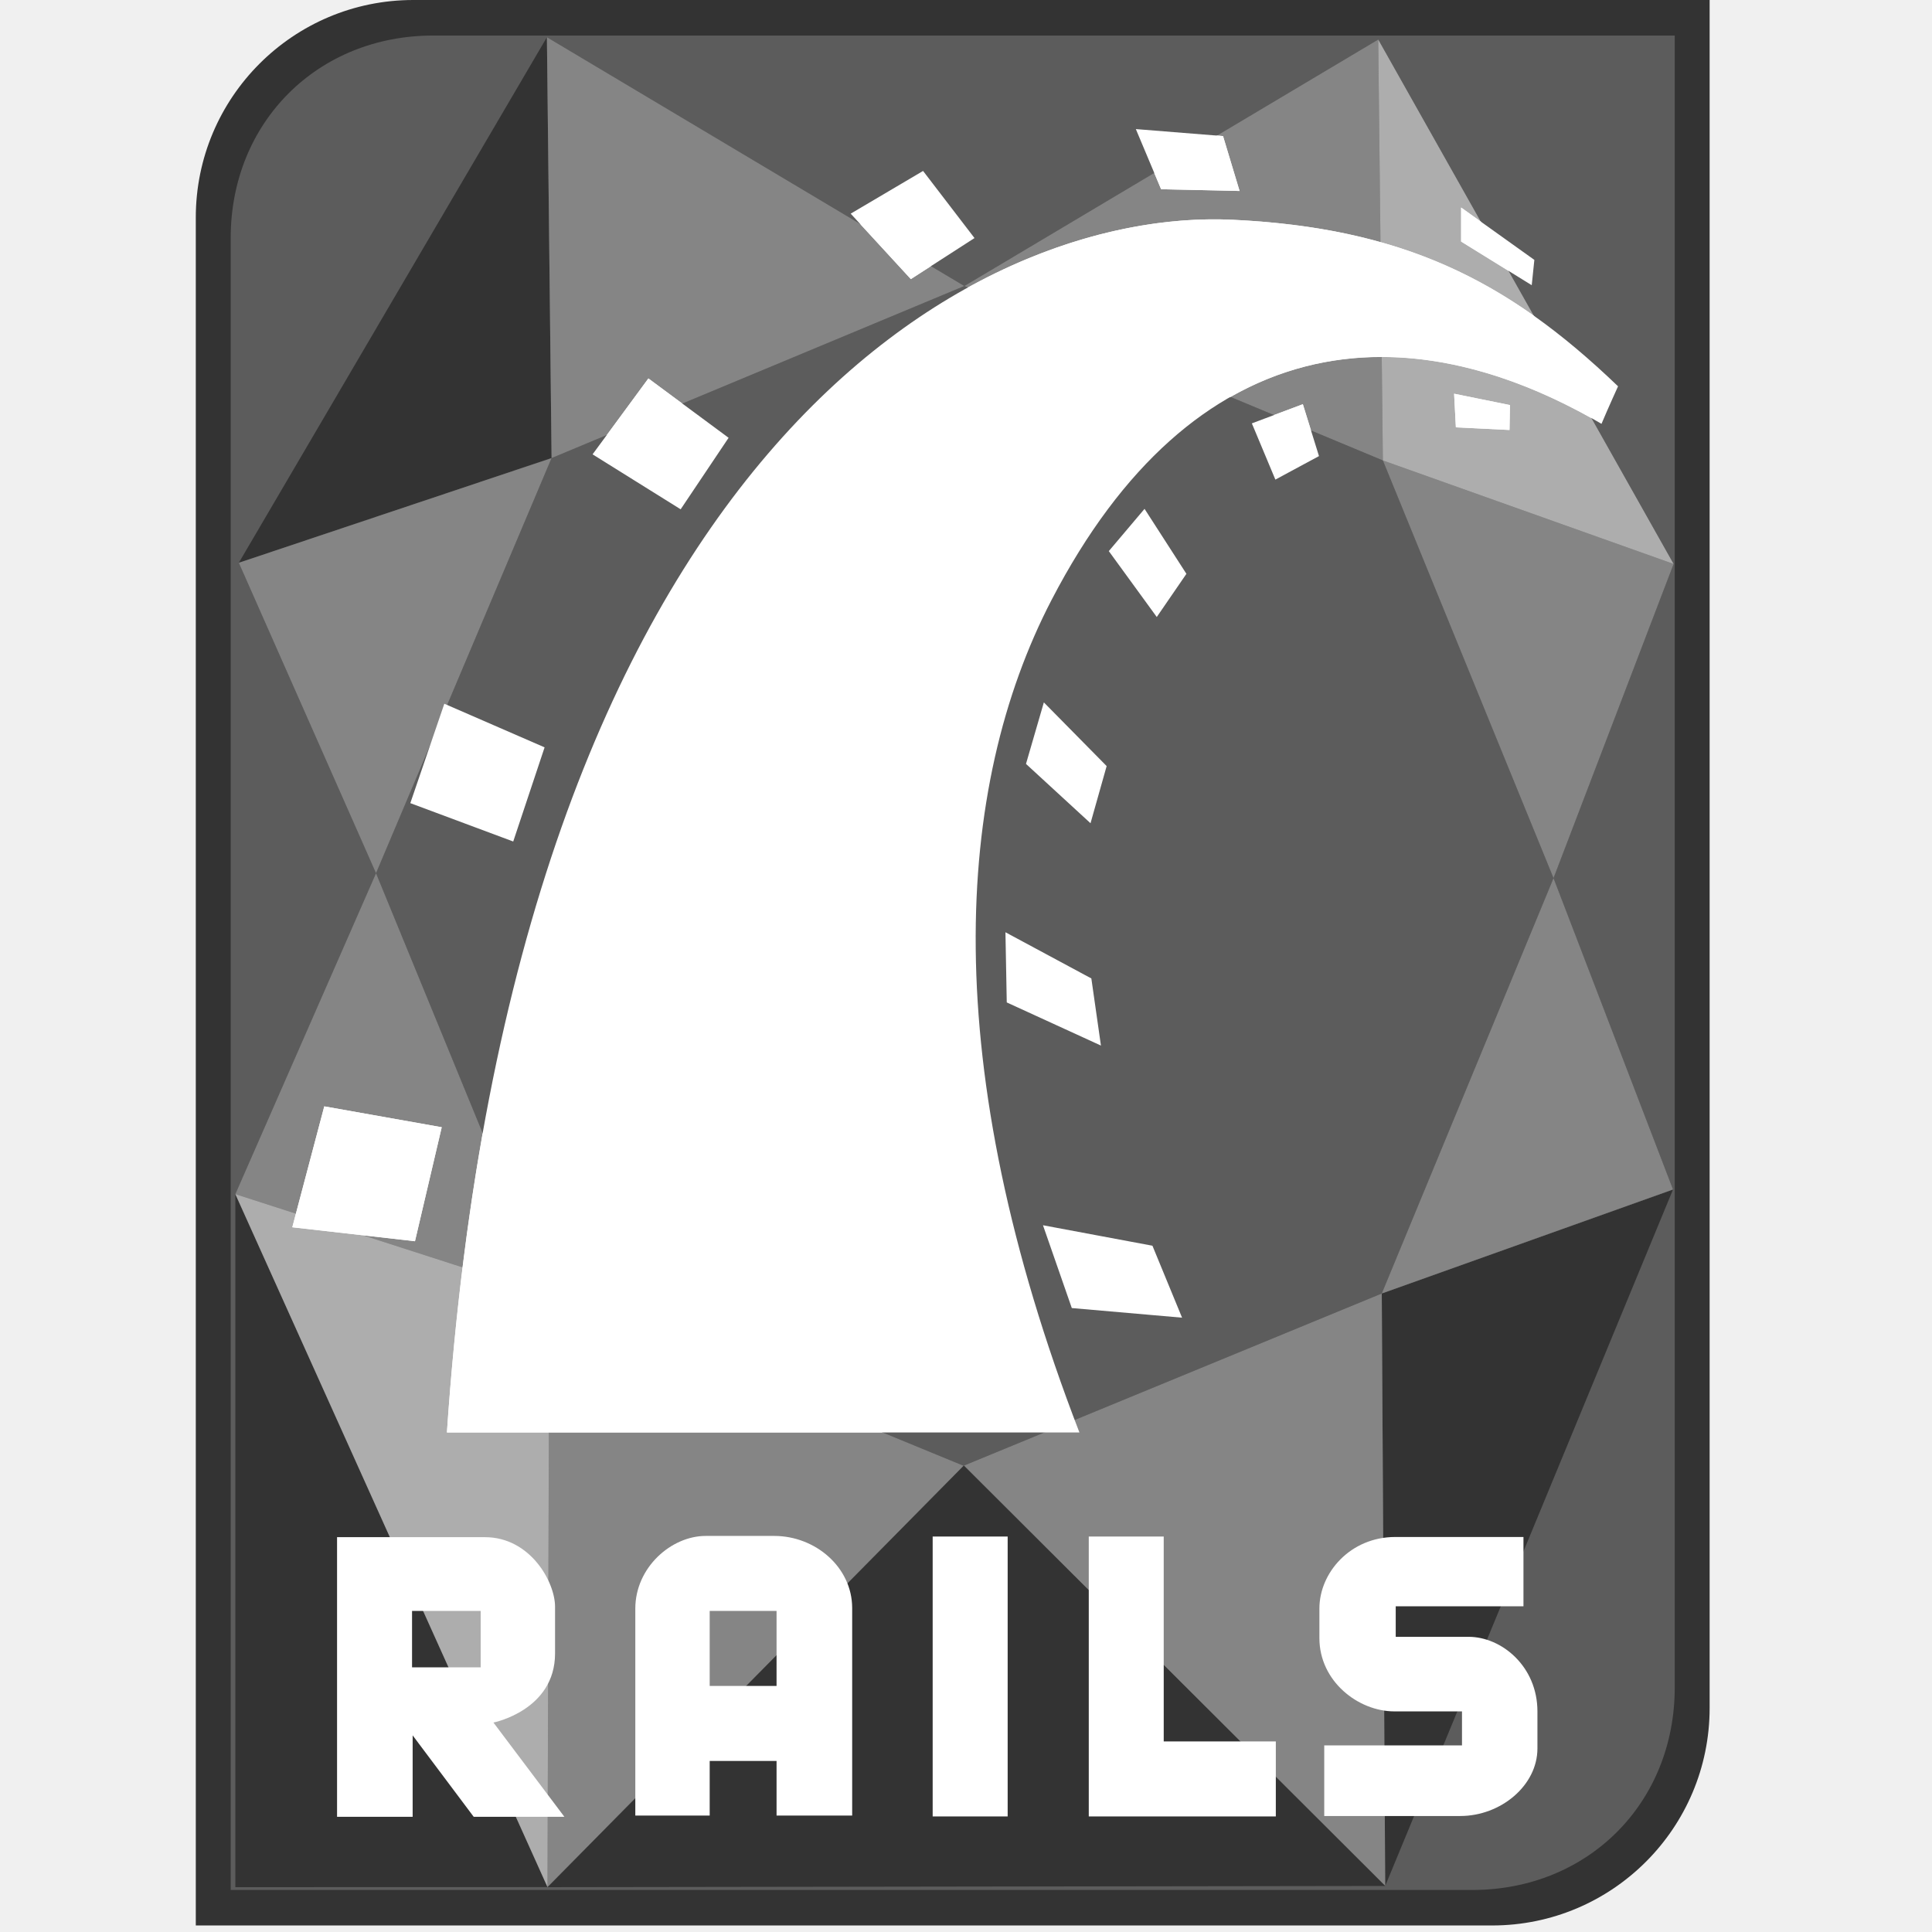
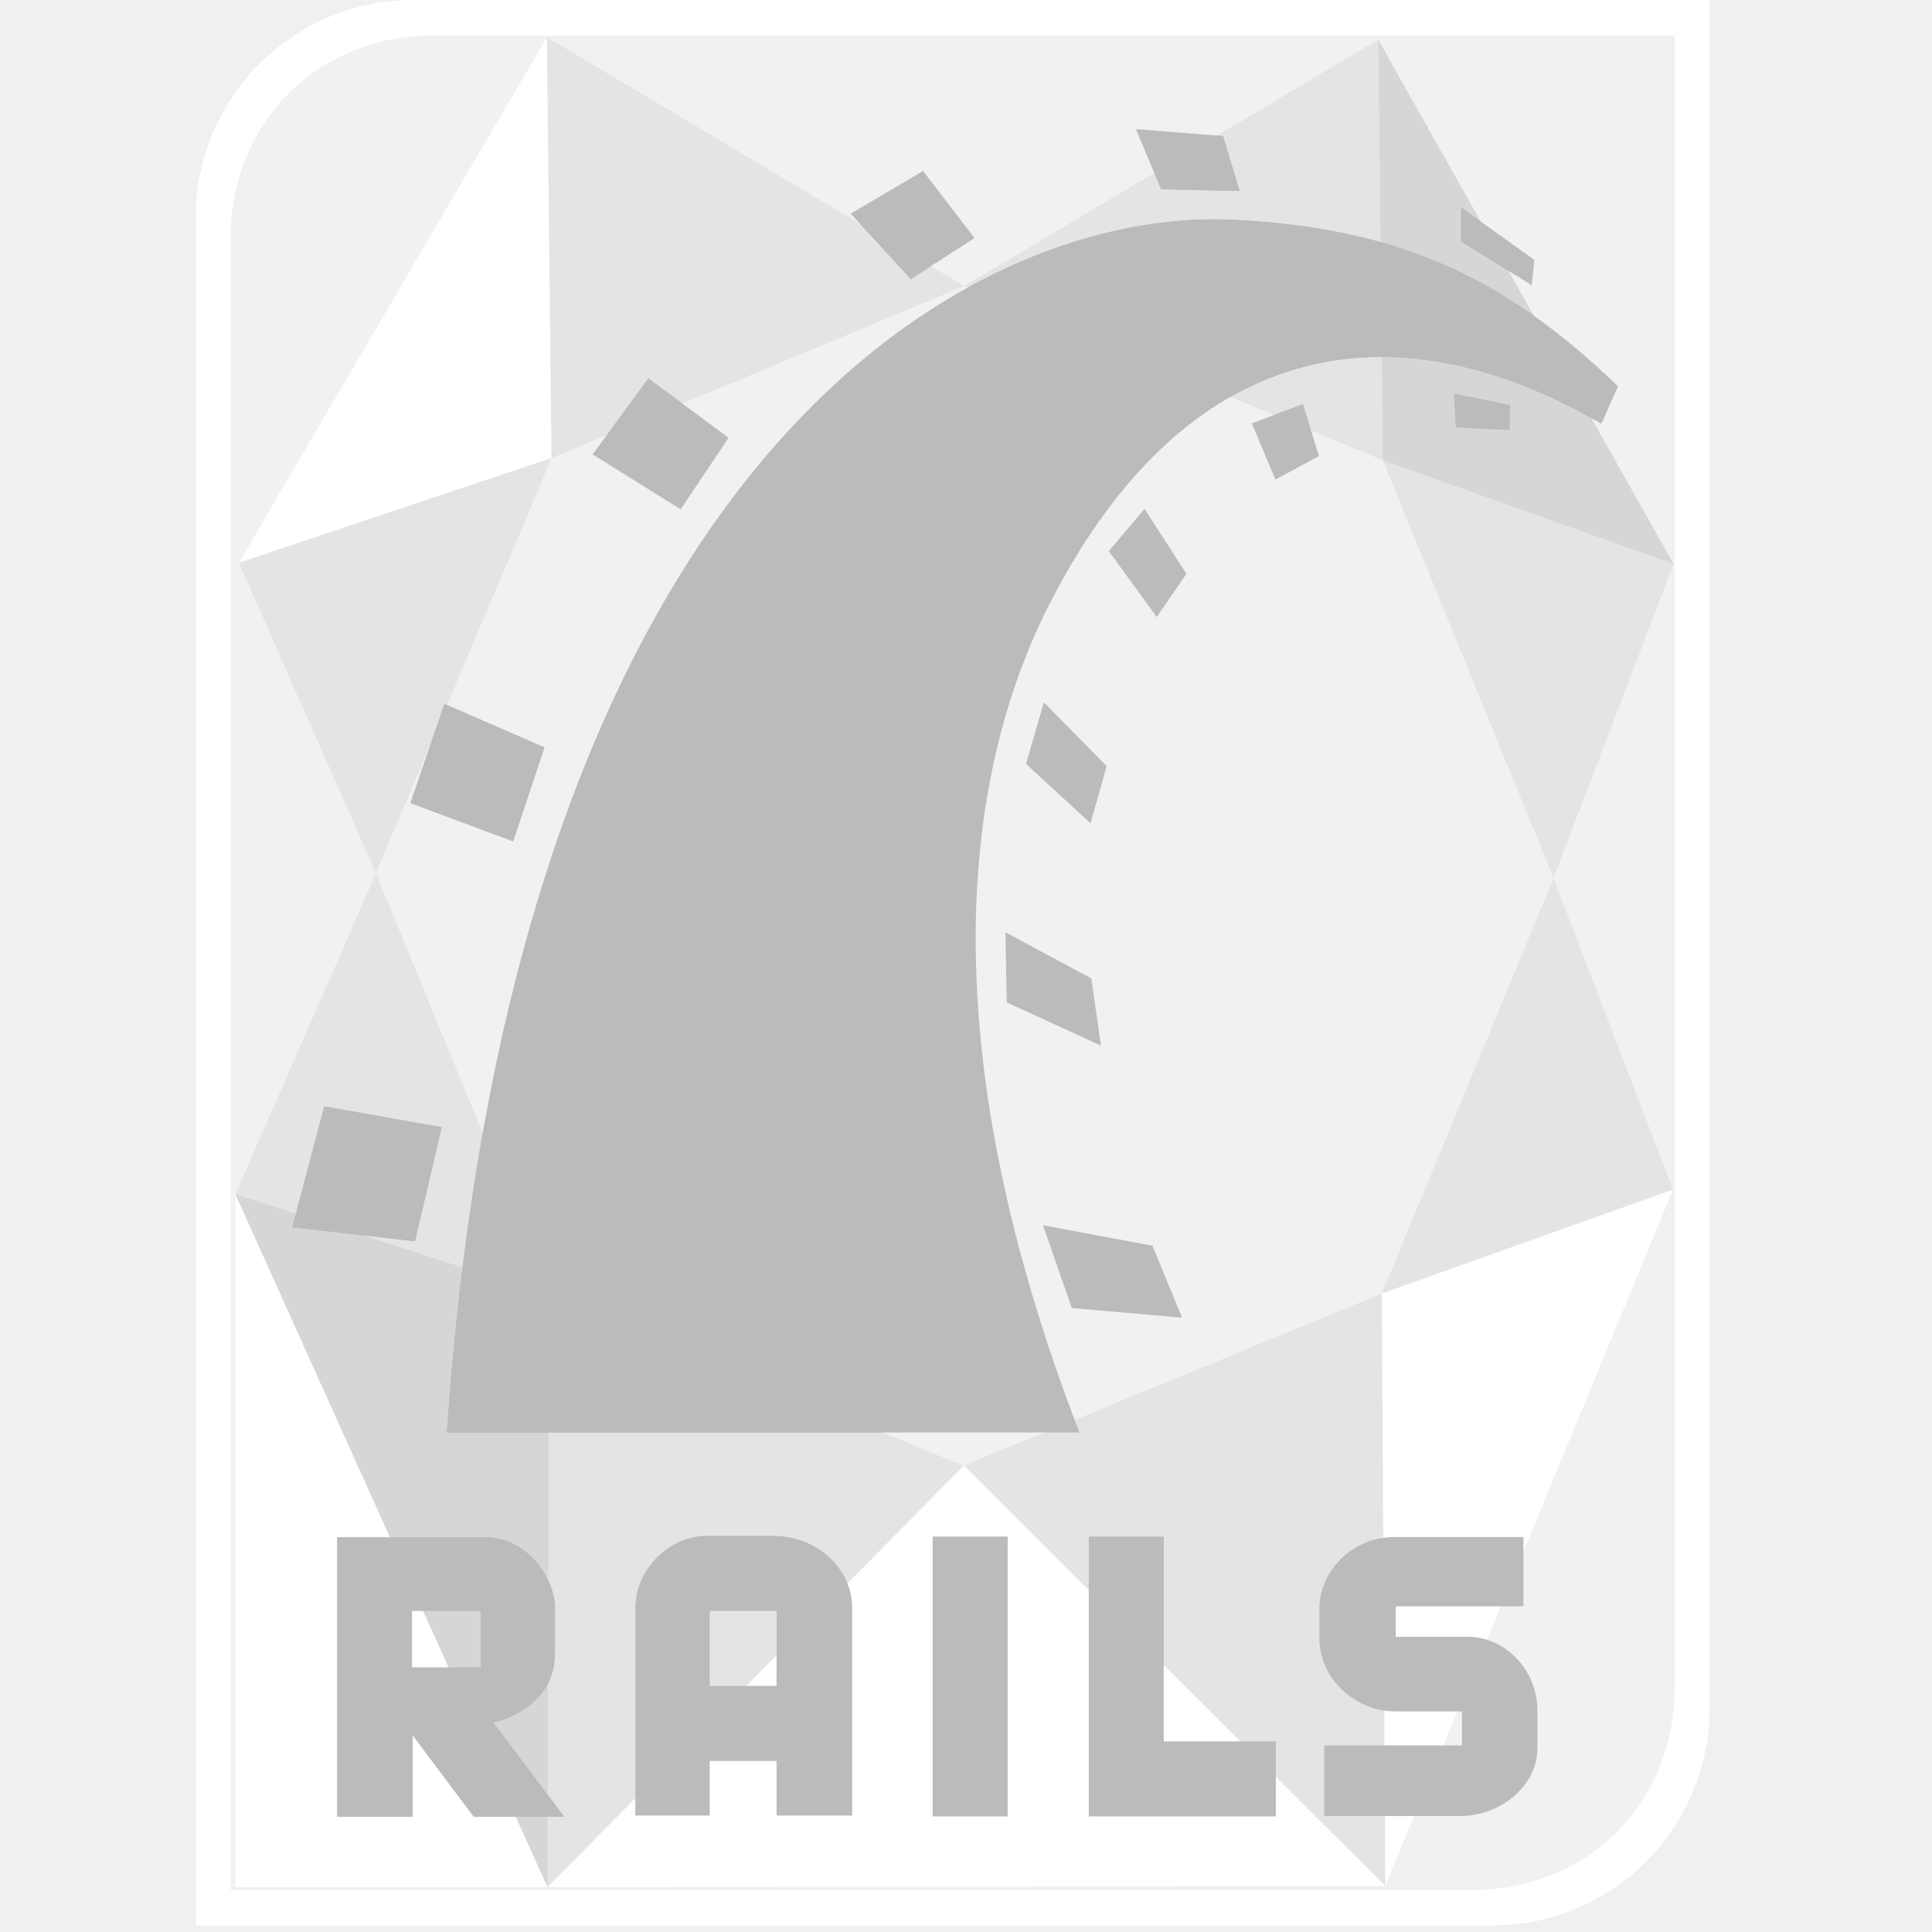
<svg xmlns="http://www.w3.org/2000/svg" version="1.1" id="Layer_1" x="0px" y="0px" width="322.02px" height="322.02px" viewBox="0 0 322.02 322.02" enable-background="new 0 0 322.02 322.02" xml:space="preserve">
-   <path fill="#333333" d="M284.957,284.67c0,20.031-16.236,36.261-36.254,36.261H32.634V36.26C32.634,16.236,48.867,0,68.891,0  h216.066V284.67z" />
-   <path fill="#333333" d="M279.141,281.264c0,19.275-14.47,33.751-33.757,33.751H38.45V39.673c0-19.282,14.467-33.751,33.758-33.751  h206.933V281.264z" />
-   <path opacity="0.2" fill="#FFFFFF" enable-background="new    " d="M279.141,281.264c0,19.275-14.47,33.751-33.757,33.751H38.45  V39.673c0-19.282,14.467-33.751,33.758-33.751h206.933V281.264z" />
-   <polygon fill="#333333" points="91.158,6.203 91.935,76.351 39.804,93.805 " />
-   <polygon fill="#333333" points="91.158,6.203 91.935,76.351 160.733,47.673 " />
-   <polygon fill="#333333" points="62.674,145.545 91.935,76.351 39.804,93.805 " />
-   <polygon fill="#333333" points="62.674,145.545 91.548,215.895 39.226,199.033 " />
-   <polygon fill="#333333" points="91.255,314.535 91.548,215.895 39.226,199.033 " />
-   <polygon fill="#333333" points="91.255,314.535 39.226,314.548 39.226,199.033 " />
-   <polygon fill="#333333" points="91.255,314.535 91.548,215.895 160.608,244.311 " />
-   <polygon fill="#333333" points="229.721,6.589 230.494,76.745 160.733,47.673 " />
-   <polygon fill="#333333" points="229.721,6.589 230.494,76.745 278.954,93.998 " />
-   <polygon fill="#333333" points="258.937,146.363 230.494,76.745 278.954,93.998 " />
-   <polygon fill="#333333" points="258.937,146.363 230.309,215.596 278.855,198.26 " />
-   <polygon fill="#333333" points="230.881,314.348 230.309,215.596 278.855,198.26 " />
-   <polygon fill="#333333" points="230.881,314.348 230.309,215.596 160.655,244.286 " />
-   <polygon opacity="0.4" fill="#FFFFFF" enable-background="new    " points="91.158,6.203 91.935,76.351 160.733,47.673 " />
-   <polygon opacity="0.4" fill="#FFFFFF" enable-background="new    " points="62.674,145.545 91.935,76.351 39.804,93.805 " />
-   <polygon opacity="0.4" fill="#FFFFFF" enable-background="new    " points="62.674,145.545 91.548,215.895 39.226,199.033 " />
-   <polygon opacity="0.4" fill="#FFFFFF" enable-background="new    " points="91.255,314.535 91.548,215.895 160.608,244.311 " />
-   <polygon opacity="0.4" fill="#FFFFFF" enable-background="new    " points="229.721,6.589 230.494,76.745 160.733,47.673 " />
-   <polygon opacity="0.4" fill="#FFFFFF" enable-background="new    " points="258.937,146.363 230.494,76.745 278.954,93.998 " />
-   <polygon opacity="0.4" fill="#FFFFFF" enable-background="new    " points="258.937,146.363 230.309,215.596 278.855,198.26 " />
-   <polygon opacity="0.4" fill="#FFFFFF" enable-background="new    " points="230.881,314.348 230.309,215.596 160.655,244.286 " />
-   <polygon fill="#333333" points="230.881,314.348 91.277,314.548 160.655,244.286 " />
-   <path fill="#FFFFFF" d="M167.803,167.08l15.699,7.193l-1.599-11.188l-14.319-7.7L167.803,167.08z M48.721,204.557l20.445,2.327  l4.458-19l-19.575-3.477L48.721,204.557z M121.441,72.97l-13.369-9.891l-9.304,12.649l14.682,9.16L121.441,72.97z M162.427,39.68  l-8.573-11.188l-12.062,7.12l10.025,10.907L162.427,39.68z M206.609,31.83l-2.759-9.148l-14.532-1.166l4.215,10.027L206.609,31.83z   M255.741,43.318l-12.206-8.724v5.666l11.769,7.276L255.741,43.318z M90.772,124.567l-16.713-7.27l-5.669,16.567l17.153,6.395  L90.772,124.567z M173.987,117.073l-2.979,10.252l10.756,9.89l2.689-9.528L173.987,117.073z M242.662,71.229l8.936,0.437  l0.075-4.149l-9.305-1.891L242.662,71.229z M205.498,36.634C162.504,34.544,85.542,75.29,74.491,238.757h105.423  c-23.641-61.237-20.897-107.444-4.645-138.756c23.638-45.539,58.817-48.553,91.664-29.359c1.161-2.758,2.759-6.252,2.759-6.252  C250.949,46.369,233.402,37.988,205.498,36.634z M208.656,70.567l3.919,9.372l7.269-3.918l-2.688-8.649L208.656,70.567z   M184.813,91.857l7.994,10.983l4.941-7.195l-6.979-10.832L184.813,91.857z M197.024,219.626l-4.939-11.993l-18.245-3.412  l4.804,13.801L197.024,219.626z" />
+   <path fill="#FFFFFF" d="M284.957,284.67c0,20.031-16.236,36.261-36.254,36.261H32.634V36.26C32.634,16.236,48.867,0,68.891,0  h216.066V284.67z" />
+   <path fill="#FFFFFF" d="M279.141,281.264c0,19.275-14.47,33.751-33.757,33.751H38.45V39.673c0-19.282,14.467-33.751,33.758-33.751  h206.933V281.264z" />
+   <path opacity="0.2" fill="#bbbbbb" enable-background="new    " d="M279.141,281.264c0,19.275-14.47,33.751-33.757,33.751H38.45  V39.673c0-19.282,14.467-33.751,33.758-33.751h206.933V281.264z" />
+   <polygon fill="#FFFFFF" points="91.158,6.203 91.935,76.351 39.804,93.805 " />
+   <polygon fill="#FFFFFF" points="91.158,6.203 91.935,76.351 160.733,47.673 " />
+   <polygon fill="#FFFFFF" points="62.674,145.545 91.935,76.351 39.804,93.805 " />
+   <polygon fill="#FFFFFF" points="62.674,145.545 91.548,215.895 39.226,199.033 " />
+   <polygon fill="#FFFFFF" points="91.255,314.535 91.548,215.895 39.226,199.033 " />
+   <polygon fill="#FFFFFF" points="91.255,314.535 39.226,314.548 39.226,199.033 " />
+   <polygon fill="#FFFFFF" points="91.255,314.535 91.548,215.895 160.608,244.311 " />
+   <polygon fill="#FFFFFF" points="229.721,6.589 230.494,76.745 160.733,47.673 " />
+   <polygon fill="#FFFFFF" points="229.721,6.589 230.494,76.745 278.954,93.998 " />
+   <polygon fill="#FFFFFF" points="258.937,146.363 230.494,76.745 278.954,93.998 " />
+   <polygon fill="#FFFFFF" points="258.937,146.363 230.309,215.596 278.855,198.26 " />
+   <polygon fill="#FFFFFF" points="230.881,314.348 230.309,215.596 278.855,198.26 " />
+   <polygon fill="#FFFFFF" points="230.881,314.348 230.309,215.596 160.655,244.286 " />
+   <polygon opacity="0.4" fill="#bbbbbb" enable-background="new    " points="91.158,6.203 91.935,76.351 160.733,47.673 " />
+   <polygon opacity="0.4" fill="#bbbbbb" enable-background="new    " points="62.674,145.545 91.935,76.351 39.804,93.805 " />
+   <polygon opacity="0.4" fill="#bbbbbb" enable-background="new    " points="62.674,145.545 91.548,215.895 39.226,199.033 " />
+   <polygon opacity="0.4" fill="#bbbbbb" enable-background="new    " points="91.255,314.535 91.548,215.895 160.608,244.311 " />
+   <polygon opacity="0.4" fill="#bbbbbb" enable-background="new    " points="229.721,6.589 230.494,76.745 160.733,47.673 " />
+   <polygon opacity="0.4" fill="#bbbbbb" enable-background="new    " points="258.937,146.363 230.494,76.745 278.954,93.998 " />
+   <polygon opacity="0.4" fill="#bbbbbb" enable-background="new    " points="258.937,146.363 230.309,215.596 278.855,198.26 " />
+   <polygon opacity="0.4" fill="#bbbbbb" enable-background="new    " points="230.881,314.348 230.309,215.596 160.655,244.286 " />
+   <polygon fill="#FFFFFF" points="230.881,314.348 91.277,314.548 160.655,244.286 " />
+   <path fill="#bbbbbb" d="M167.803,167.08l15.699,7.193l-1.599-11.188l-14.319-7.7L167.803,167.08z M48.721,204.557l20.445,2.327  l4.458-19l-19.575-3.477L48.721,204.557z M121.441,72.97l-13.369-9.891l-9.304,12.649l14.682,9.16L121.441,72.97z M162.427,39.68  l-8.573-11.188l-12.062,7.12l10.025,10.907L162.427,39.68z M206.609,31.83l-2.759-9.148l-14.532-1.166l4.215,10.027L206.609,31.83z   M255.741,43.318l-12.206-8.724v5.666l11.769,7.276L255.741,43.318z M90.772,124.567l-16.713-7.27l-5.669,16.567l17.153,6.395  L90.772,124.567z M173.987,117.073l-2.979,10.252l10.756,9.89l2.689-9.528L173.987,117.073z M242.662,71.229l8.936,0.437  l0.075-4.149l-9.305-1.891L242.662,71.229z M205.498,36.634C162.504,34.544,85.542,75.29,74.491,238.757h105.423  c-23.641-61.237-20.897-107.444-4.645-138.756c23.638-45.539,58.817-48.553,91.664-29.359c1.161-2.758,2.759-6.252,2.759-6.252  C250.949,46.369,233.402,37.988,205.498,36.634z M208.656,70.567l3.919,9.372l7.269-3.918l-2.688-8.649L208.656,70.567z   M184.813,91.857l7.994,10.983l4.941-7.195l-6.979-10.832L184.813,91.857z M197.024,219.626l-4.939-11.993l-18.245-3.412  l4.804,13.801L197.024,219.626z" />
  <g>
-     <polygon fill="#FFFFFF" points="101.124,72.539 113.731,67.272 108.072,63.079  " />
-     <polygon fill="#FFFFFF" points="151.82,46.519 155.167,44.359 143.361,37.321  " />
+     <polygon fill="#bbbbbb" points="101.124,72.539 113.731,67.272 108.072,63.079  " />
+     <polygon fill="#bbbbbb" points="151.82,46.519 155.167,44.359 143.361,37.321  " />
  </g>
  <g>
-     <polygon fill="#FFFFFF" points="54.05,184.407 49.32,202.285 60.536,205.898 69.166,206.884 73.624,187.884  " />
-     <path fill="#FFFFFF" d="M80.457,188.869c-1.271,7.145-2.392,14.602-3.353,22.37l14.442,4.653L80.457,188.869z" />
+     <polygon fill="#bbbbbb" points="54.05,184.407 49.32,202.285 60.536,205.898 69.166,206.884 73.624,187.884  " />
+     <path fill="#bbbbbb" d="M80.457,188.869c-1.271,7.145-2.392,14.602-3.353,22.37l14.442,4.653L80.457,188.869z" />
  </g>
  <g>
-     <polygon fill="#FFFFFF" points="49.32,202.285 48.721,204.557 60.536,205.898  " />
-     <path fill="#FFFFFF" d="M91.548,215.895l-14.442-4.653c-1.076,8.767-1.965,17.928-2.612,27.518H91.48L91.548,215.895z" />
+     <polygon fill="#bbbbbb" points="49.32,202.285 48.721,204.557 60.536,205.898  " />
+     <path fill="#bbbbbb" d="M91.548,215.895l-14.442-4.653c-1.076,8.767-1.965,17.928-2.612,27.518H91.48L91.548,215.895z" />
  </g>
-   <polygon fill="#FFFFFF" points="91.48,238.757 147.118,238.757 91.548,215.895 " />
-   <path fill="#FFFFFF" d="M246.82,36.94l-3.282-2.346v5.666l7.899,4.886L246.82,36.94z M255.648,52.621  c-7.931-5.61-16.167-9.622-25.547-12.249l0.208,19.132c11.505,0.012,23.368,3.712,34.961,10.202L255.648,52.621z M242.662,71.229  l8.936,0.437l0.075-4.149l-9.305-1.891L242.662,71.229z" />
-   <path fill="#FFFFFF" d="M230.101,40.372c-7.354-2.071-15.412-3.301-24.603-3.738c-12.63-0.611-28.204,2.478-44.169,11.288  l43.77,18.245c8.036-4.573,16.523-6.676,25.21-6.664L230.101,40.372z M206.609,31.83l-2.759-9.148l-0.998-0.087l-10.464,6.229  l1.145,2.721L206.609,31.83z M212.343,69.175l6.172,2.577l-1.361-4.38L212.343,69.175z" />
-   <path fill="#FFFFFF" d="M92.515,275.585v-7.774c0-4.148-4.137-11.601-11.7-11.601c-7.557,0-24.635,0-24.635,0v46.606h12.599v-13.571  l10.176,13.571h15.113l-11.822-15.707C82.244,287.109,92.515,285.082,92.515,275.585z M80.117,277.906H68.679v-9.404h11.438V277.906  z M129.051,256.005h-11.438c-5.716,0-11.722,5.241-11.722,12.117c0,6.877,0,34.487,0,34.487h12.399v-9.098h11.145v9.098h12.603  c0,0,0-27.805,0-34.582C142.035,261.246,135.929,256.005,129.051,256.005z M129.434,281.009H118.29v-12.5h11.145L129.434,281.009  L129.434,281.009z M244.772,272.82c-5.526,0-12.137,0-12.137,0v-5.086h21.291V256.18c0,0-13.884,0-21.366,0  c-7.485,0-12.646,5.952-12.646,11.918v4.942c0,7.194,6.471,12.21,12.505,12.21c6.024,0,11.262,0,11.262,0v5.667H220.72v11.769  c0,0,15.91,0,22.668,0c6.759,0,12.867-5.086,12.867-11.258v-6.178C256.253,277.757,250.294,272.82,244.772,272.82z M193.966,256.104  h-12.493v46.656h31.177v-12.506h-18.684V256.104z M155.454,302.761h12.5v-46.655h-12.5V302.761z" />
-   <polygon opacity="0.6" fill="#FFFFFF" enable-background="new    " points="91.255,314.535 91.548,215.895 39.226,199.033 " />
-   <polygon opacity="0.6" fill="#FFFFFF" enable-background="new    " points="229.721,6.589 230.494,76.745 278.954,93.998 " />
+   <polygon fill="#bbbbbb" points="91.48,238.757 147.118,238.757 91.548,215.895 " />
+   <path fill="#bbbbbb" d="M246.82,36.94l-3.282-2.346v5.666l7.899,4.886L246.82,36.94z M255.648,52.621  c-7.931-5.61-16.167-9.622-25.547-12.249l0.208,19.132c11.505,0.012,23.368,3.712,34.961,10.202L255.648,52.621z M242.662,71.229  l8.936,0.437l0.075-4.149l-9.305-1.891L242.662,71.229z" />
+   <path fill="#bbbbbb" d="M230.101,40.372c-7.354-2.071-15.412-3.301-24.603-3.738c-12.63-0.611-28.204,2.478-44.169,11.288  l43.77,18.245c8.036-4.573,16.523-6.676,25.21-6.664L230.101,40.372z M206.609,31.83l-2.759-9.148l-0.998-0.087l-10.464,6.229  l1.145,2.721L206.609,31.83z M212.343,69.175l6.172,2.577l-1.361-4.38L212.343,69.175z" />
+   <path fill="#bbbbbb" d="M92.515,275.585v-7.774c0-4.148-4.137-11.601-11.7-11.601c-7.557,0-24.635,0-24.635,0v46.606h12.599v-13.571  l10.176,13.571h15.113l-11.822-15.707C82.244,287.109,92.515,285.082,92.515,275.585z M80.117,277.906H68.679v-9.404h11.438V277.906  z M129.051,256.005h-11.438c-5.716,0-11.722,5.241-11.722,12.117c0,6.877,0,34.487,0,34.487h12.399v-9.098h11.145v9.098h12.603  c0,0,0-27.805,0-34.582C142.035,261.246,135.929,256.005,129.051,256.005z M129.434,281.009H118.29v-12.5h11.145L129.434,281.009  L129.434,281.009z M244.772,272.82c-5.526,0-12.137,0-12.137,0v-5.086h21.291V256.18c0,0-13.884,0-21.366,0  c-7.485,0-12.646,5.952-12.646,11.918v4.942c0,7.194,6.471,12.21,12.505,12.21c6.024,0,11.262,0,11.262,0v5.667H220.72v11.769  c0,0,15.91,0,22.668,0c6.759,0,12.867-5.086,12.867-11.258v-6.178C256.253,277.757,250.294,272.82,244.772,272.82z M193.966,256.104  h-12.493v46.656h31.177v-12.506h-18.684V256.104z M155.454,302.761h12.5v-46.655h-12.5V302.761z" />
+   <polygon opacity="0.6" fill="#bbbbbb" enable-background="new    " points="91.255,314.535 91.548,215.895 39.226,199.033 " />
+   <polygon opacity="0.6" fill="#bbbbbb" enable-background="new    " points="229.721,6.589 230.494,76.745 278.954,93.998 " />
</svg>
